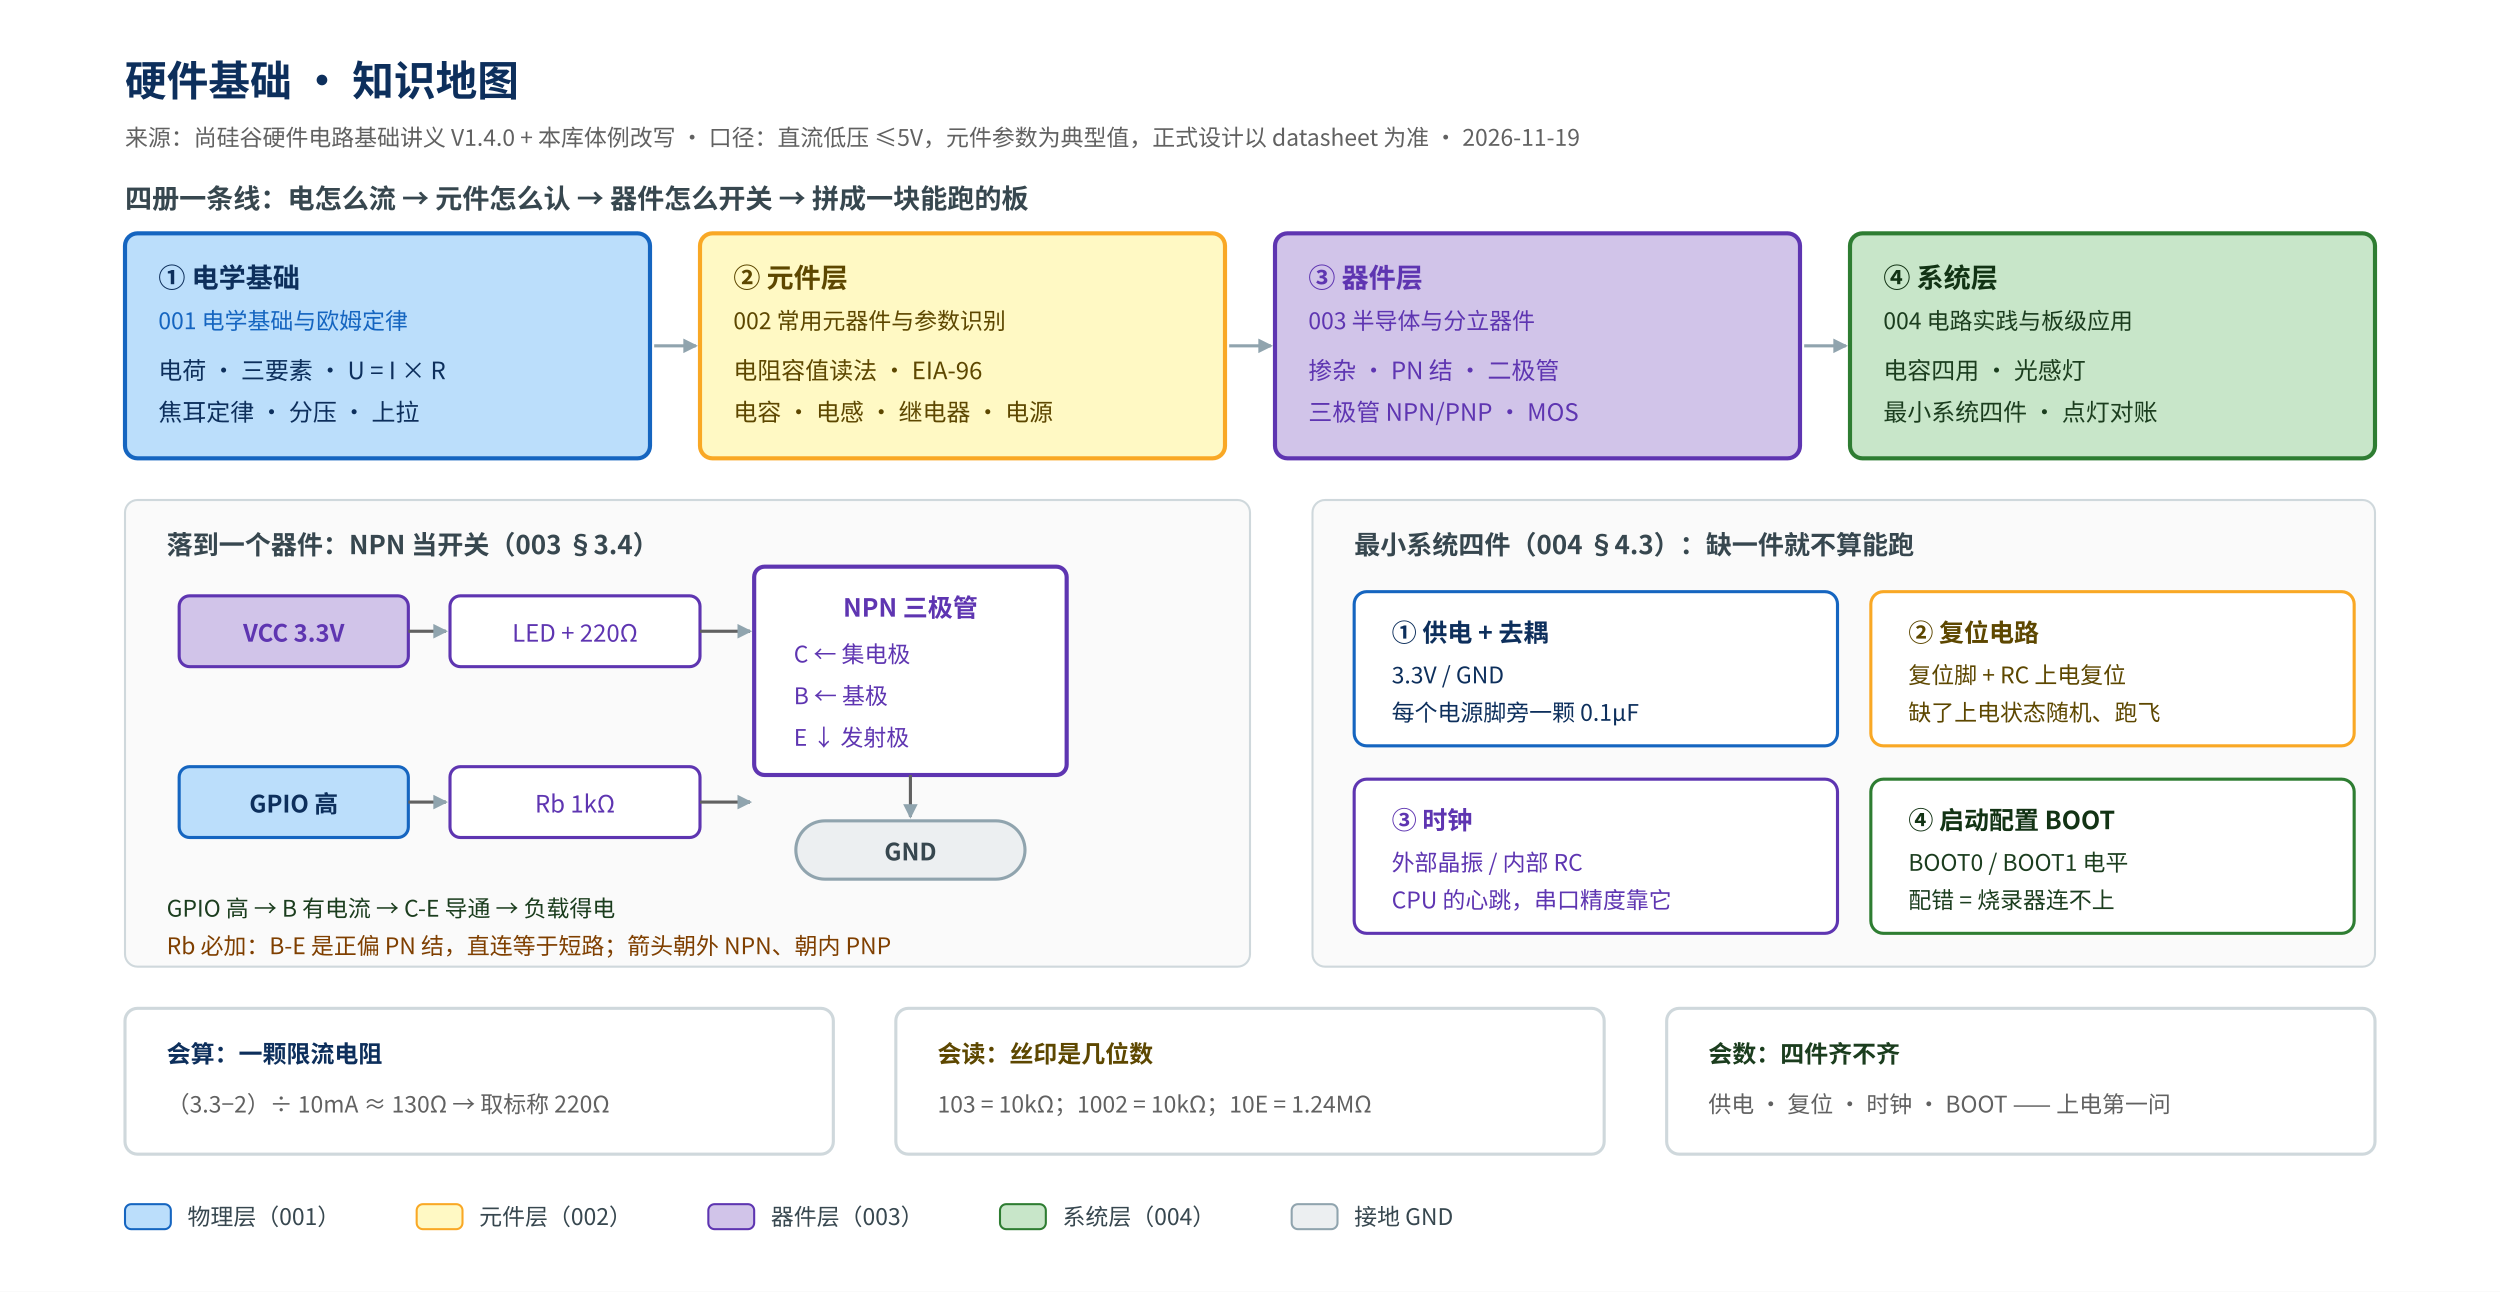
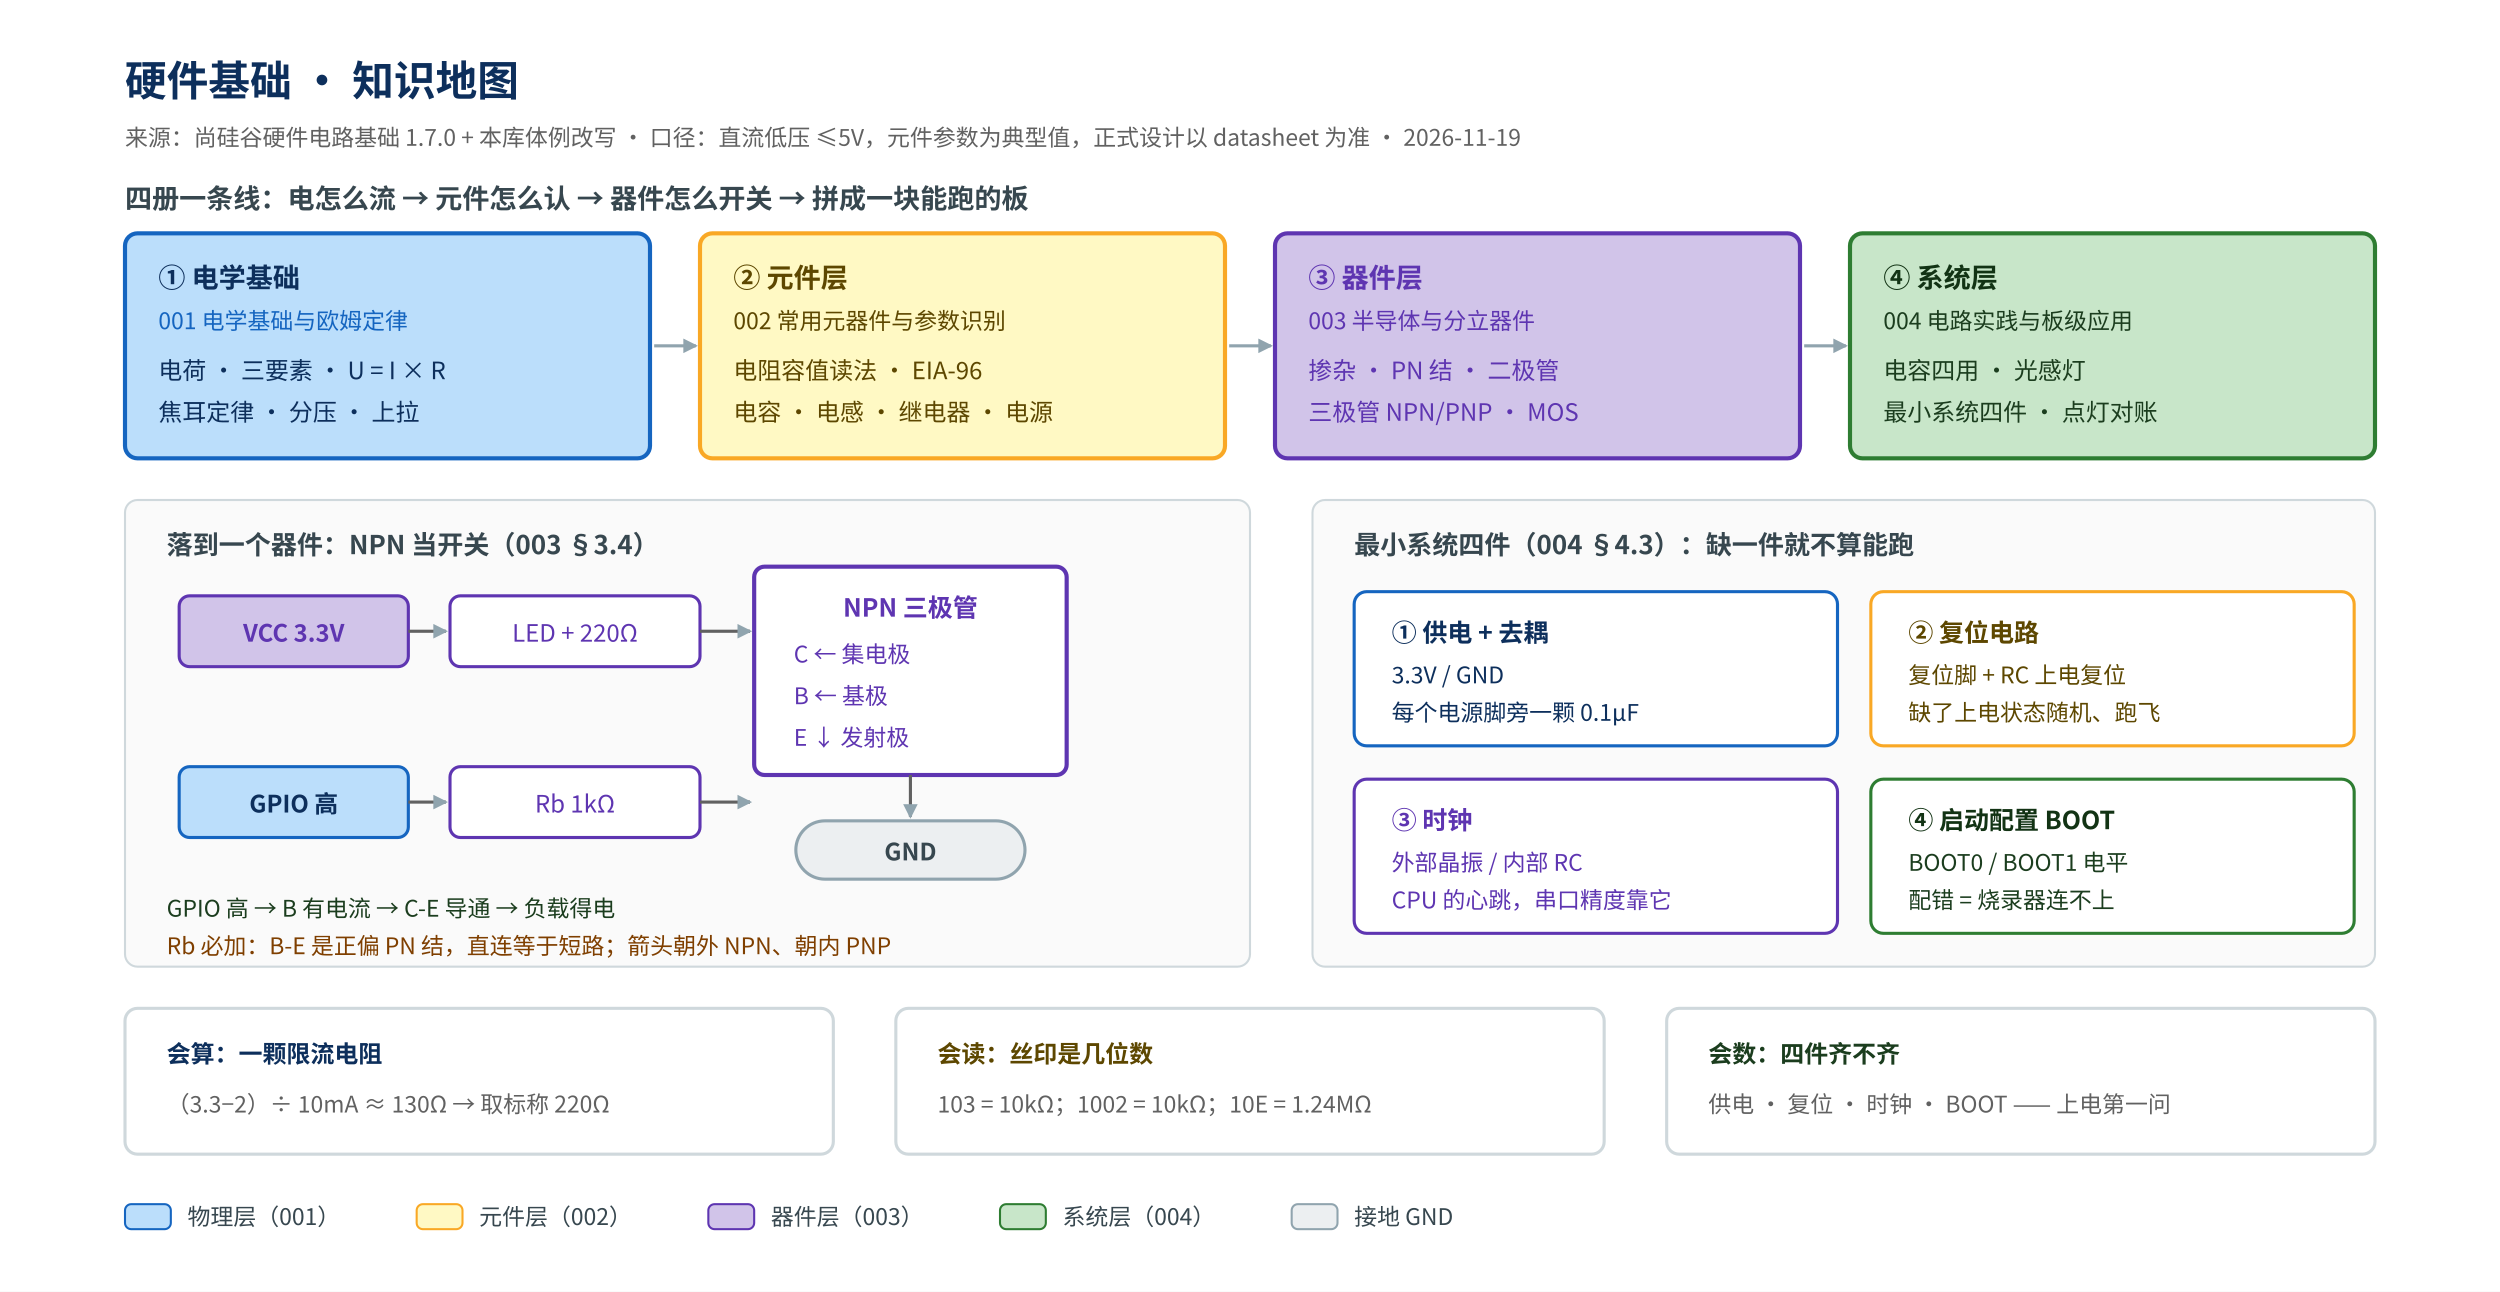
<svg xmlns="http://www.w3.org/2000/svg" viewBox="0 0 1200 620" font-family="'Microsoft YaHei','PingFang SC','Noto Sans CJK SC',sans-serif">
  <defs>
    <marker id="arwM" markerWidth="7" markerHeight="7" refX="6" refY="3.5" orient="auto" markerUnits="userSpaceOnUse">
      <path d="M0,0 L7,3.5 L0,7 z" fill="#90a4ae" />
    </marker>
  </defs>
  <rect x="0" y="0" width="1200" height="620" fill="#ffffff" />
  <text x="60" y="46" font-size="20" font-weight="bold" fill="#0d2f5c">硬件基础 · 知识地图</text>
-   <text x="60" y="70" font-size="11" fill="#616161">来源：尚硅谷硬件电路基础讲义 V1.4.0 + 本库体例改写 · 口径：直流低压 ≤5V，元件参数为典型值，正式设计以 datasheet 为准 · 2026-11-19</text>
+   <text x="60" y="70" font-size="11" fill="#616161">来源：尚硅谷硬件电路基础 1.7.0 + 本库体例改写 · 口径：直流低压 ≤5V，元件参数为典型值，正式设计以 datasheet 为准 · 2026-11-19</text>
  <text x="60" y="100" font-size="13" font-weight="bold" fill="#37474f">四册一条线：电怎么流 → 元件怎么认 → 器件怎么开关 → 拼成一块能跑的板</text>
  <rect x="60" y="112" width="252" height="108" rx="6" fill="#bbdefb" stroke="#1565c0" stroke-width="2" />
  <text x="76" y="138" font-size="13" font-weight="bold" fill="#0d2f5c">① 电学基础</text>
  <text x="76" y="158" font-size="11" fill="#1565c0">001 电学基础与欧姆定律</text>
  <text x="76" y="182" font-size="11.5" fill="#0d2f5c">电荷 · 三要素 · U = I × R</text>
  <text x="76" y="202" font-size="11.5" fill="#0d2f5c">焦耳定律 · 分压 · 上拉</text>
  <line x1="314" y1="166" x2="334" y2="166" stroke="#90a4ae" stroke-width="1.5" marker-end="url(#arwM)" />
  <rect x="336" y="112" width="252" height="108" rx="6" fill="#fff9c4" stroke="#f9a825" stroke-width="2" />
  <text x="352" y="138" font-size="13" font-weight="bold" fill="#5d4700">② 元件层</text>
  <text x="352" y="158" font-size="11" fill="#5d4700">002 常用元器件与参数识别</text>
  <text x="352" y="182" font-size="11.5" fill="#5d4700">电阻容值读法 · EIA-96</text>
  <text x="352" y="202" font-size="11.5" fill="#5d4700">电容 · 电感 · 继电器 · 电源</text>
  <line x1="590" y1="166" x2="610" y2="166" stroke="#90a4ae" stroke-width="1.5" marker-end="url(#arwM)" />
  <rect x="612" y="112" width="252" height="108" rx="6" fill="#d1c4e9" stroke="#5e35b1" stroke-width="2" />
  <text x="628" y="138" font-size="13" font-weight="bold" fill="#5e35b1">③ 器件层</text>
  <text x="628" y="158" font-size="11" fill="#5e35b1">003 半导体与分立器件</text>
  <text x="628" y="182" font-size="11.5" fill="#5e35b1">掺杂 · PN 结 · 二极管</text>
  <text x="628" y="202" font-size="11.5" fill="#5e35b1">三极管 NPN/PNP · MOS</text>
  <line x1="866" y1="166" x2="886" y2="166" stroke="#90a4ae" stroke-width="1.5" marker-end="url(#arwM)" />
  <rect x="888" y="112" width="252" height="108" rx="6" fill="#c8e6c9" stroke="#2e7d32" stroke-width="2" />
  <text x="904" y="138" font-size="13" font-weight="bold" fill="#123314">④ 系统层</text>
  <text x="904" y="158" font-size="11" fill="#1b3d1e">004 电路实践与板级应用</text>
  <text x="904" y="182" font-size="11.5" fill="#1b3d1e">电容四用 · 光感灯</text>
  <text x="904" y="202" font-size="11.5" fill="#1b3d1e">最小系统四件 · 点灯对账</text>
  <rect x="60" y="240" width="540" height="224" rx="6" fill="#fafafa" stroke="#cfd8dc" stroke-width="1" />
  <text x="80" y="266" font-size="12.5" font-weight="bold" fill="#37474f">落到一个器件：NPN 当开关（003 §3.4）</text>
  <rect x="86" y="286" width="110" height="34" rx="5" fill="#d1c4e9" stroke="#5e35b1" stroke-width="1.5" />
  <text x="141" y="308" font-size="11.5" font-weight="bold" fill="#5e35b1" text-anchor="middle">VCC 3.3V</text>
  <line x1="196" y1="303" x2="214" y2="303" stroke="#616161" stroke-width="1.5" marker-end="url(#arwM)" />
  <rect x="216" y="286" width="120" height="34" rx="5" fill="#ffffff" stroke="#5e35b1" stroke-width="1.5" />
  <text x="276" y="308" font-size="11.5" fill="#5e35b1" text-anchor="middle">LED + 220Ω</text>
  <line x1="336" y1="303" x2="360" y2="303" stroke="#616161" stroke-width="1.5" marker-end="url(#arwM)" />
  <rect x="362" y="272" width="150" height="100" rx="5" fill="#ffffff" stroke="#5e35b1" stroke-width="2" />
  <text x="437" y="296" font-size="12" font-weight="bold" fill="#5e35b1" text-anchor="middle">NPN 三极管</text>
  <text x="381" y="318" font-size="11" fill="#5e35b1">C ← 集电极</text>
  <text x="381" y="338" font-size="11" fill="#5e35b1">B ← 基极</text>
  <text x="381" y="358" font-size="11" fill="#5e35b1">E ↓ 发射极</text>
  <rect x="86" y="368" width="110" height="34" rx="5" fill="#bbdefb" stroke="#1565c0" stroke-width="1.5" />
  <text x="141" y="390" font-size="11.5" font-weight="bold" fill="#0d2f5c" text-anchor="middle">GPIO 高</text>
  <line x1="196" y1="385" x2="214" y2="385" stroke="#616161" stroke-width="1.5" marker-end="url(#arwM)" />
  <rect x="216" y="368" width="120" height="34" rx="5" fill="#ffffff" stroke="#5e35b1" stroke-width="1.5" />
  <text x="276" y="390" font-size="11.5" fill="#5e35b1" text-anchor="middle">Rb 1kΩ</text>
  <line x1="336" y1="385" x2="360" y2="385" stroke="#616161" stroke-width="1.5" marker-end="url(#arwM)" />
  <line x1="437" y1="372" x2="437" y2="392" stroke="#616161" stroke-width="1.5" marker-end="url(#arwM)" />
  <rect x="382" y="394" width="110" height="28" rx="14" fill="#eceff1" stroke="#90a4ae" stroke-width="1.5" />
  <text x="437" y="413" font-size="11.5" font-weight="bold" fill="#37474f" text-anchor="middle">GND</text>
  <text x="80" y="440" font-size="11" fill="#1b3d1e">GPIO 高 → B 有电流 → C-E 导通 → 负载得电</text>
  <text x="80" y="458" font-size="11" fill="#7f3f00">Rb 必加：B-E 是正偏 PN 结，直连等于短路；箭头朝外 NPN、朝内 PNP</text>
  <rect x="630" y="240" width="510" height="224" rx="6" fill="#fafafa" stroke="#cfd8dc" stroke-width="1" />
  <text x="650" y="266" font-size="12.5" font-weight="bold" fill="#37474f">最小系统四件（004 §4.3）：缺一件就不算能跑</text>
  <rect x="650" y="284" width="232" height="74" rx="6" fill="#ffffff" stroke="#1565c0" stroke-width="1.5" />
  <text x="668" y="308" font-size="12" font-weight="bold" fill="#0d2f5c">① 供电 + 去耦</text>
  <text x="668" y="328" font-size="11" fill="#0d2f5c">3.3V / GND</text>
  <text x="668" y="346" font-size="11" fill="#0d2f5c">每个电源脚旁一颗 0.1μF</text>
  <rect x="898" y="284" width="232" height="74" rx="6" fill="#ffffff" stroke="#f9a825" stroke-width="1.5" />
  <text x="916" y="308" font-size="12" font-weight="bold" fill="#5d4700">② 复位电路</text>
  <text x="916" y="328" font-size="11" fill="#5d4700">复位脚 + RC 上电复位</text>
  <text x="916" y="346" font-size="11" fill="#5d4700">缺了上电状态随机、跑飞</text>
  <rect x="650" y="374" width="232" height="74" rx="6" fill="#ffffff" stroke="#5e35b1" stroke-width="1.5" />
  <text x="668" y="398" font-size="12" font-weight="bold" fill="#5e35b1">③ 时钟</text>
  <text x="668" y="418" font-size="11" fill="#5e35b1">外部晶振 / 内部 RC</text>
  <text x="668" y="436" font-size="11" fill="#5e35b1">CPU 的心跳，串口精度靠它</text>
  <rect x="898" y="374" width="232" height="74" rx="6" fill="#ffffff" stroke="#2e7d32" stroke-width="1.5" />
  <text x="916" y="398" font-size="12" font-weight="bold" fill="#123314">④ 启动配置 BOOT</text>
  <text x="916" y="418" font-size="11" fill="#1b3d1e">BOOT0 / BOOT1 电平</text>
  <text x="916" y="436" font-size="11" fill="#1b3d1e">配错 = 烧录器连不上</text>
  <rect x="60" y="484" width="340" height="70" rx="6" fill="#ffffff" stroke="#cfd8dc" stroke-width="1.5" />
  <text x="80" y="510" font-size="11.5" font-weight="bold" fill="#0d2f5c">会算：一颗限流电阻</text>
  <text x="80" y="534" font-size="11" fill="#616161">（3.3−2）÷ 10mA ≈ 130Ω → 取标称 220Ω</text>
  <rect x="430" y="484" width="340" height="70" rx="6" fill="#ffffff" stroke="#cfd8dc" stroke-width="1.5" />
  <text x="450" y="510" font-size="11.5" font-weight="bold" fill="#5d4700">会读：丝印是几位数</text>
  <text x="450" y="534" font-size="11" fill="#616161">103 = 10kΩ；1002 = 10kΩ；10E = 1.24MΩ</text>
  <rect x="800" y="484" width="340" height="70" rx="6" fill="#ffffff" stroke="#cfd8dc" stroke-width="1.5" />
  <text x="820" y="510" font-size="11.5" font-weight="bold" fill="#1b3d1e">会数：四件齐不齐</text>
  <text x="820" y="534" font-size="11" fill="#616161">供电 · 复位 · 时钟 · BOOT —— 上电第一问</text>
  <rect x="60" y="578" width="22" height="12" rx="3" fill="#bbdefb" stroke="#1565c0" stroke-width="1" />
  <text x="90" y="588" font-size="11" fill="#37474f">物理层（001）</text>
  <rect x="200" y="578" width="22" height="12" rx="3" fill="#fff9c4" stroke="#f9a825" stroke-width="1" />
  <text x="230" y="588" font-size="11" fill="#37474f">元件层（002）</text>
  <rect x="340" y="578" width="22" height="12" rx="3" fill="#d1c4e9" stroke="#5e35b1" stroke-width="1" />
  <text x="370" y="588" font-size="11" fill="#37474f">器件层（003）</text>
  <rect x="480" y="578" width="22" height="12" rx="3" fill="#c8e6c9" stroke="#2e7d32" stroke-width="1" />
  <text x="510" y="588" font-size="11" fill="#37474f">系统层（004）</text>
  <rect x="620" y="578" width="22" height="12" rx="3" fill="#eceff1" stroke="#90a4ae" stroke-width="1" />
  <text x="650" y="588" font-size="11" fill="#37474f">接地 GND</text>
</svg>
